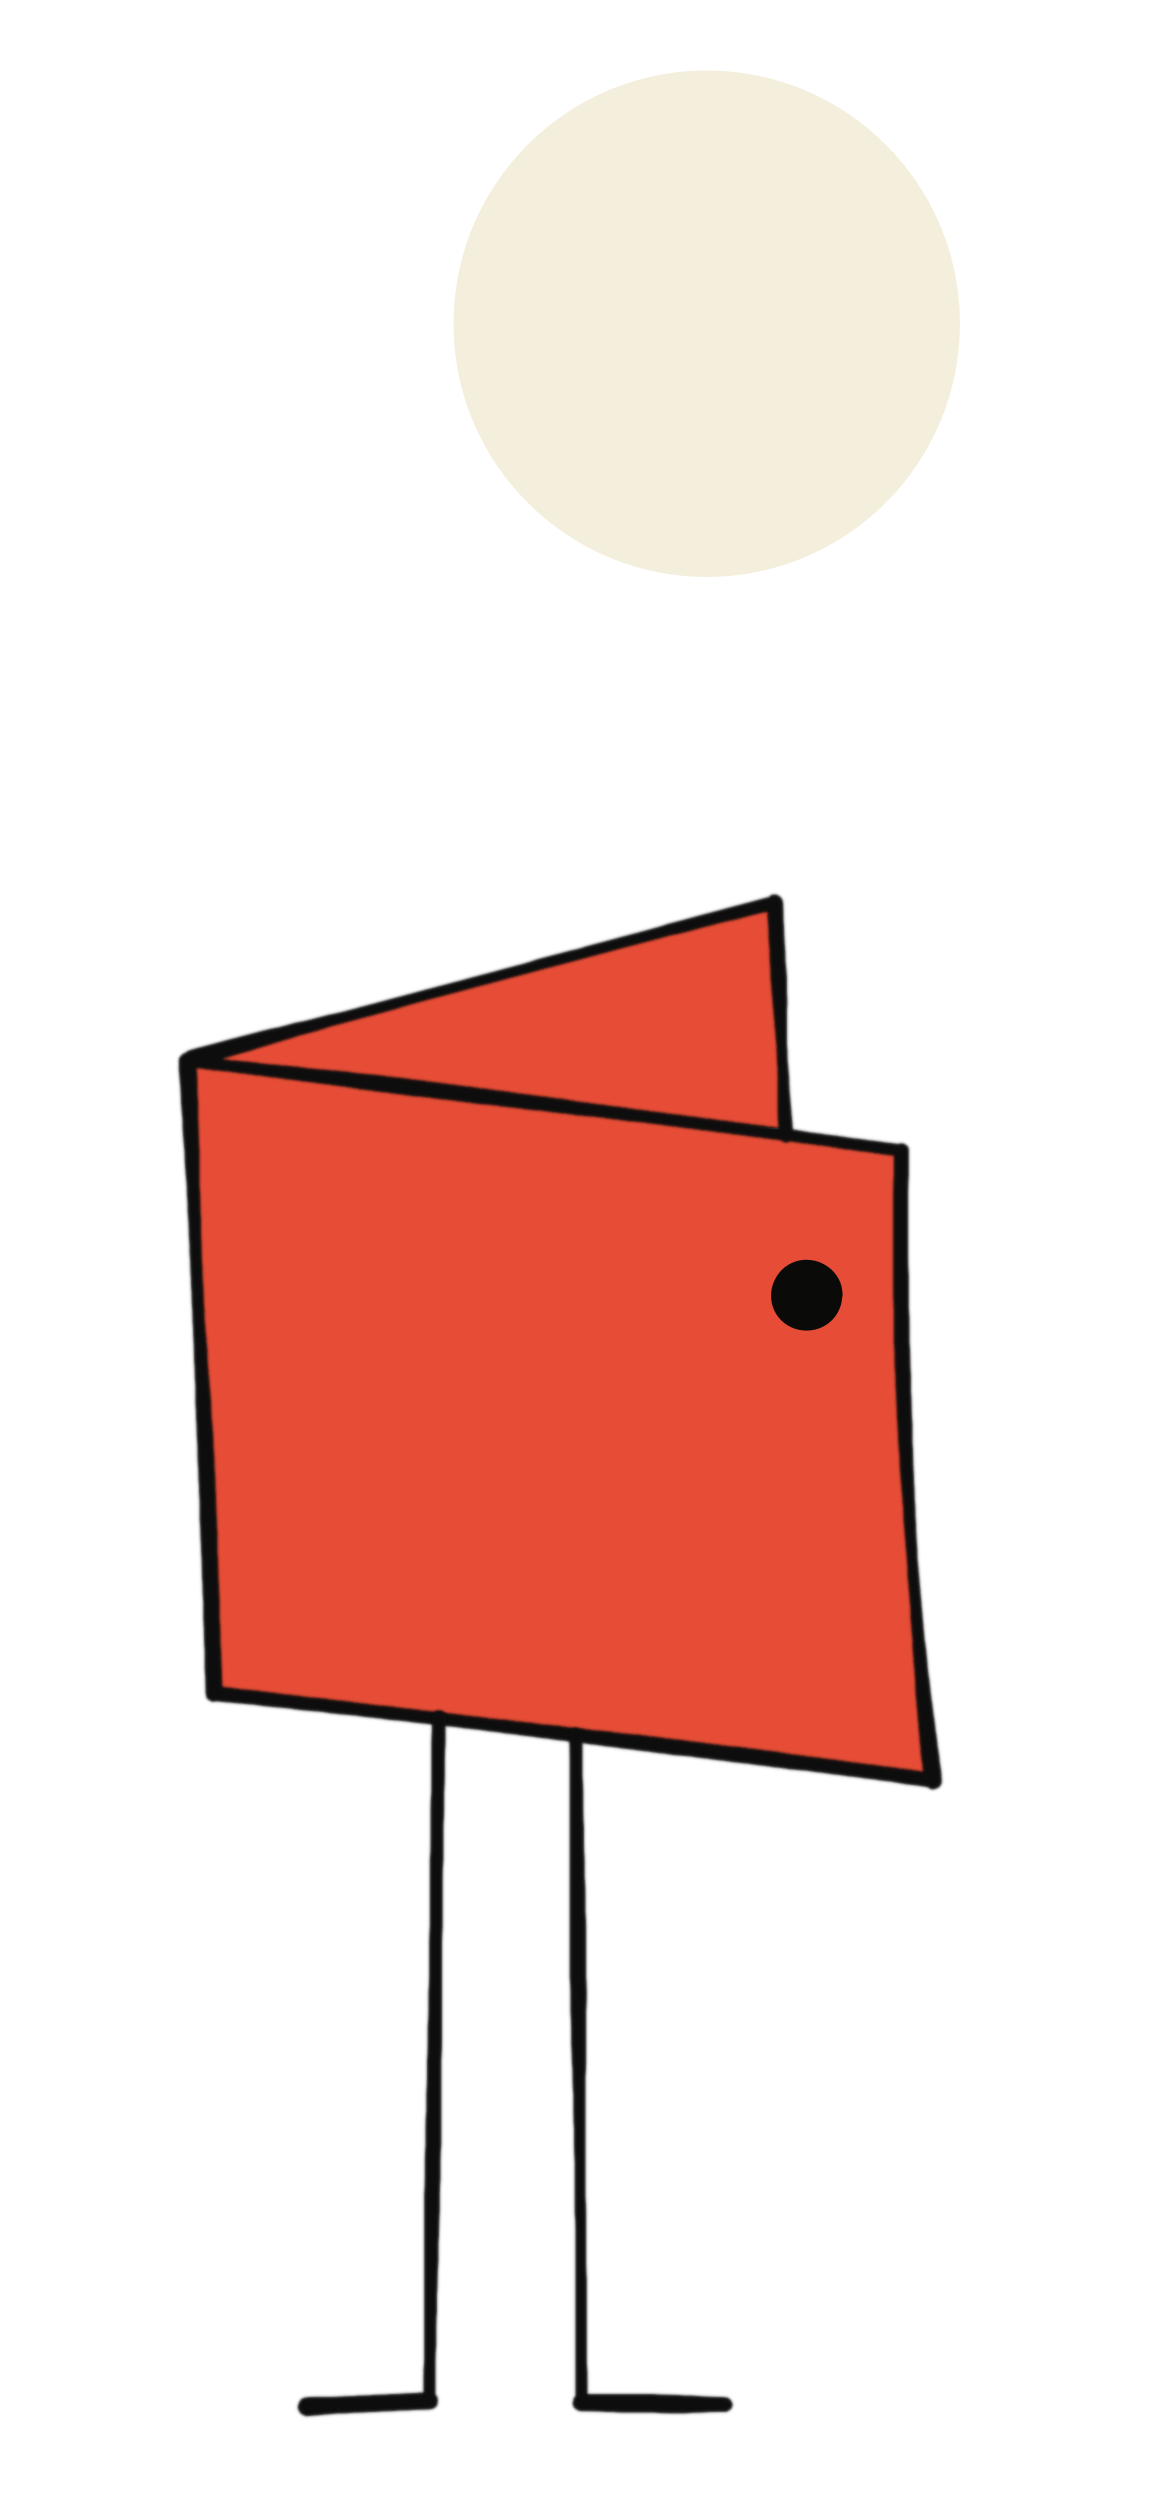
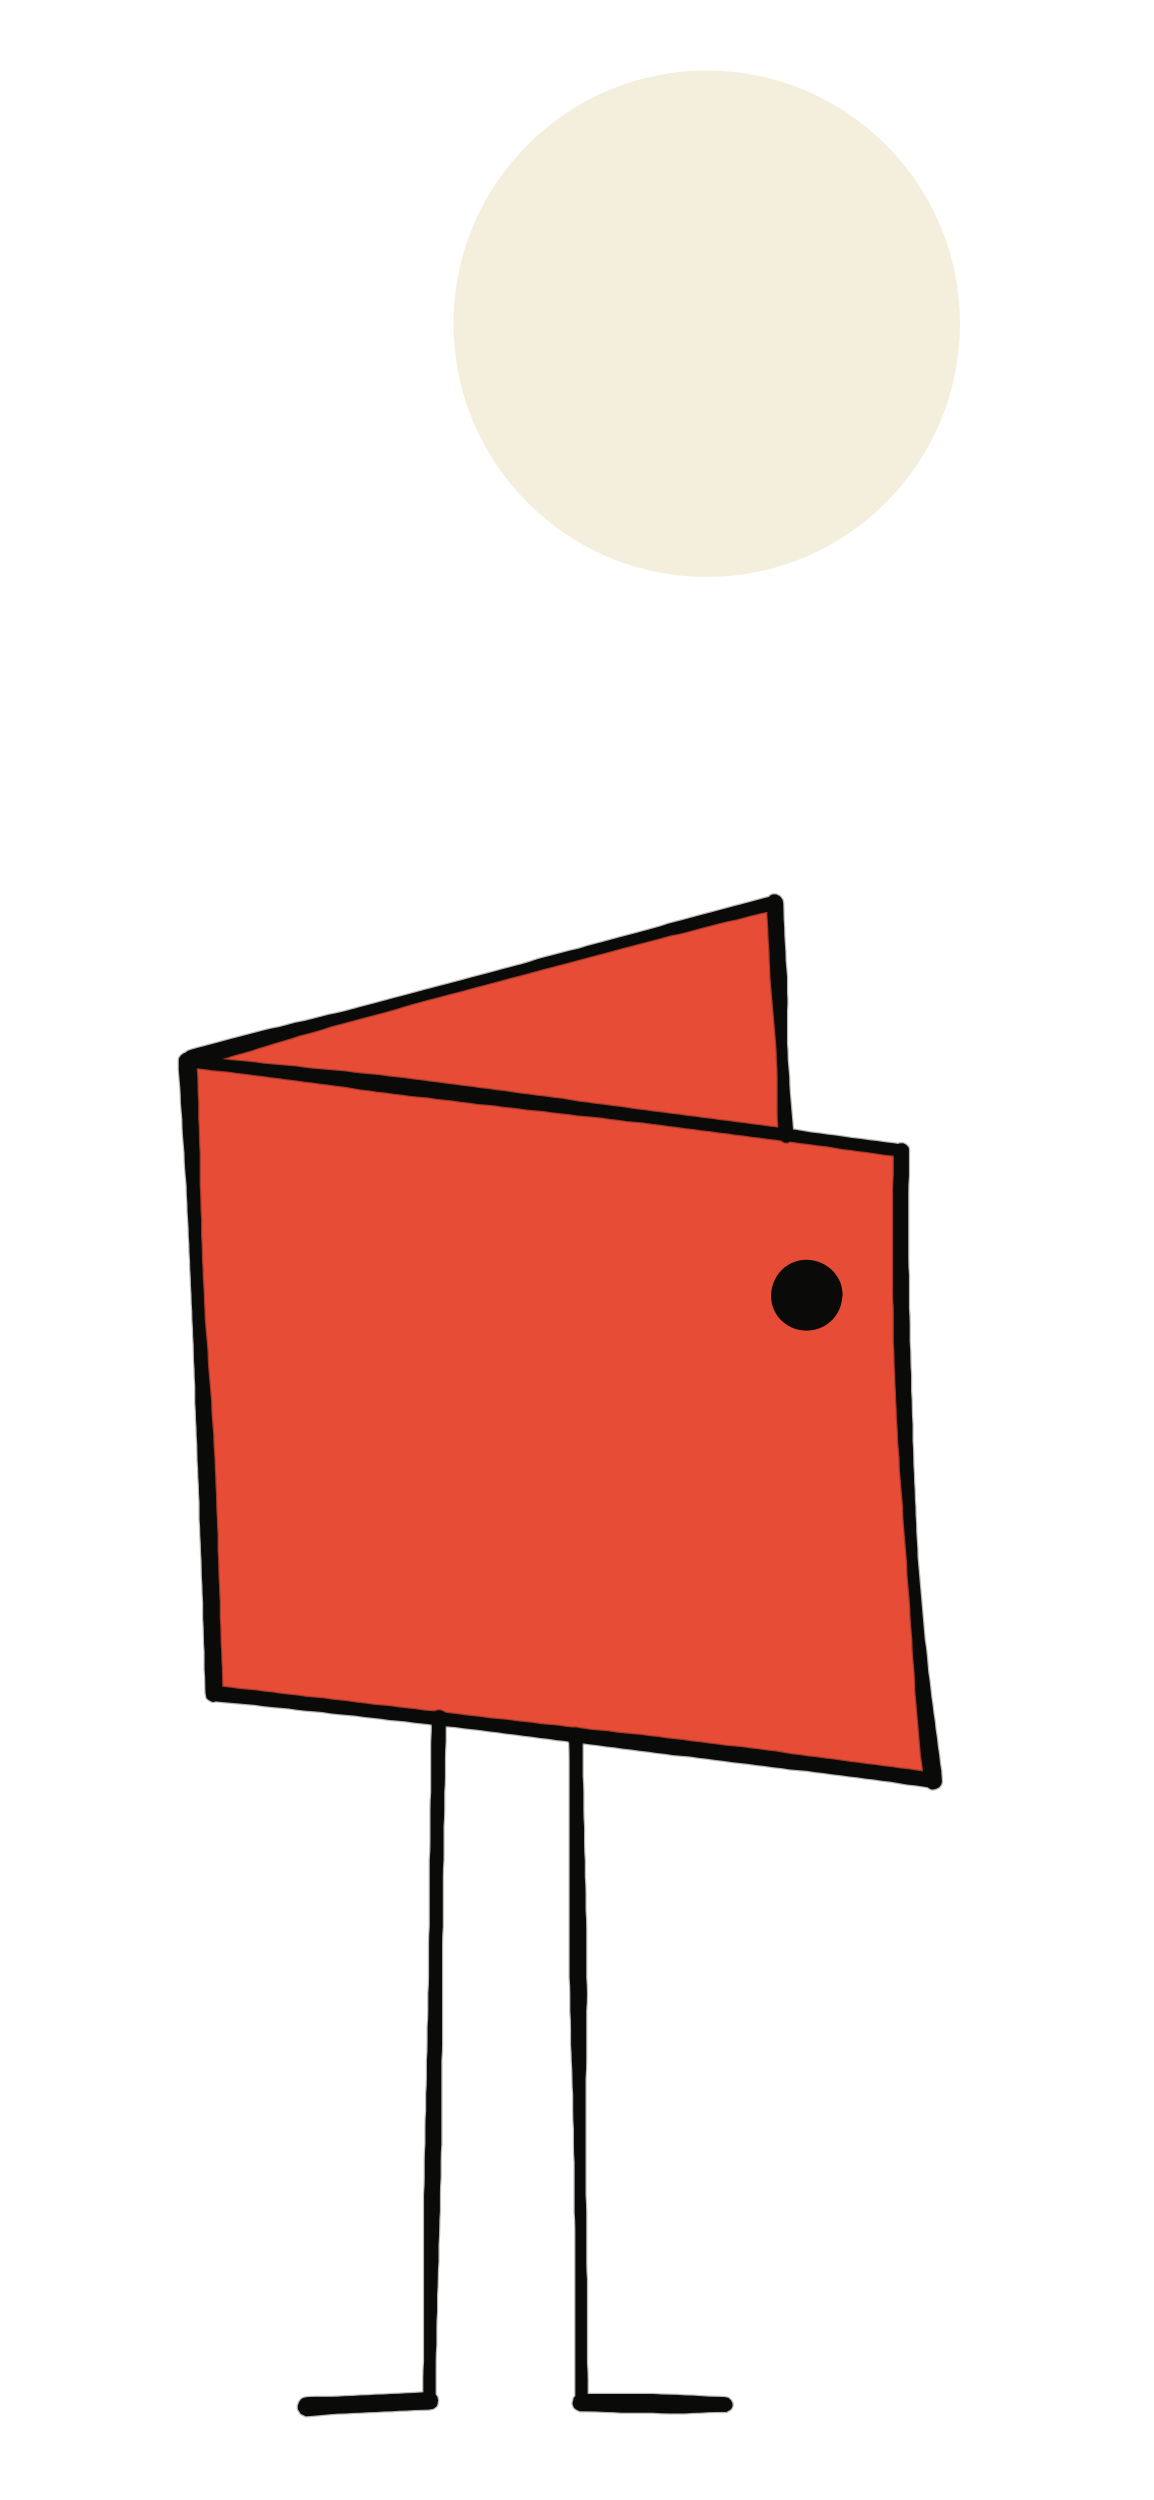
<svg xmlns="http://www.w3.org/2000/svg" viewBox="1130 80 360 780">
  <circle cx="1350.5" cy="181" r="79" fill="#f4eedc" />
  <g transform="translate(1189.374 411.8744) scale(0.2237513)">
-     <defs>
-       <filter id="ink-soft-7" x="-5%" y="-5%" width="110%" height="110%">
-         <feGaussianBlur stdDeviation="2.28" />
-       </filter>
-     </defs>
    <path d="M2.3 -7.3Q24.8 -13.5 36.1 -16.6Q47.4 -19.7 58.6 -22.8Q69.9 -25.9 81.2 -29Q92.5 -32 103.7 -35.1Q115 -38.2 126.3 -41.2Q137.6 -44.2 148.9 -47.3Q160.2 -50.3 171.5 -53.3Q182.7 -56.3 194 -59.3Q205.3 -62.3 216.6 -65.2Q227.9 -68.2 239.3 -71.2Q250.6 -74.1 261.9 -77.1Q273.2 -80 284.5 -83Q295.8 -86 307.1 -88.9Q318.4 -91.9 329.7 -94.9Q341 -97.8 352.3 -100.8Q363.6 -103.8 374.9 -106.8Q386.2 -109.8 397.5 -112.8Q408.8 -115.8 420.1 -118.8Q431.3 -121.8 442.6 -124.9Q453.9 -127.9 465.2 -130.9Q476.5 -134 487.8 -137Q499.1 -140.1 510.3 -143.1Q521.6 -146.2 532.9 -149.2Q544.2 -152.3 555.5 -155.4Q566.7 -158.4 578 -161.5Q589.3 -164.5 600.6 -167.6Q611.9 -170.6 623.1 -173.6Q634.4 -176.7 645.7 -179.7Q657 -182.7 668.3 -185.8Q679.6 -188.8 690.9 -191.8Q702.2 -194.8 713.5 -197.8Q724.8 -200.8 736.1 -203.8Q747.3 -206.8 758.6 -209.8Q769.9 -212.7 781.3 -215.7Q792.6 -218.7 803.9 -221.6Q815.2 -224.6 815.7 -213Q816.2 -201.5 816.8 -189.9Q817.3 -178.3 817.8 -166.8Q818.4 -155.2 818.9 -143.6Q819.4 -132.1 820 -120.5Q820.5 -108.9 821.1 -97.4Q821.7 -85.8 822.3 -74.2Q822.9 -62.7 823.5 -51.1Q824.1 -39.5 824.7 -28Q825.2 -16.4 825.8 -4.8Q826.3 6.7 826.8 18.3Q827.3 29.9 827.8 41.4Q828.4 53 828.9 64.6Q829.4 76.2 829.9 87.7Q830.4 99.3 416.3 46L2.3 -7.3Z" fill="#e74d36" />
    <path d="M-3.7 -3.3Q19.5 -0.8 31.1 0.5Q42.7 1.8 54.3 3.1Q65.8 4.4 77.4 5.8Q89 7.1 100.6 8.4Q112.2 9.7 123.8 11.1Q135.4 12.4 147 13.7Q158.6 15.1 170.1 16.4Q181.7 17.8 193.3 19.2Q204.9 20.5 216.5 21.9Q228.1 23.3 239.6 24.7Q251.2 26.1 262.8 27.5Q274.4 28.9 286 30.3Q297.5 31.7 309.1 33.2Q320.7 34.6 332.3 36Q343.8 37.4 355.4 38.9Q367 40.3 378.6 41.7Q390.2 43.2 401.7 44.6Q413.3 46.1 424.9 47.5Q436.4 49 448 50.4Q459.6 51.9 471.2 53.3Q482.7 54.8 494.3 56.2Q505.9 57.7 517.5 59.1Q529 60.6 540.6 62Q552.2 63.5 563.8 64.9Q575.3 66.4 586.9 67.8Q598.5 69.3 610 70.8Q621.6 72.2 633.2 73.7Q644.8 75.2 656.3 76.7Q667.9 78.1 679.5 79.6Q691 81.1 702.6 82.6Q714.2 84.1 725.8 85.6Q737.3 87.1 748.9 88.6Q760.5 90.1 772 91.6Q783.6 93.1 795.1 94.7Q806.7 96.2 818.3 97.7Q829.8 99.3 841.4 100.8Q853 102.4 864.5 104Q876.1 105.5 887.6 107.1Q899.2 108.7 910.7 110.3Q922.3 111.9 933.9 113.5Q945.4 115.1 957 116.7Q968.5 118.3 980.1 119.9Q991.6 121.5 991.4 133.1Q991.2 144.7 991.1 156.3Q991 167.9 990.9 179.4Q990.8 191 990.7 202.6Q990.6 214.2 990.6 225.8Q990.6 237.4 990.6 248.9Q990.7 260.5 990.7 272.1Q990.8 283.7 990.9 295.2Q991.1 306.8 991.2 318.4Q991.4 329.9 991.6 341.5Q991.8 353.1 992 364.6Q992.3 376.2 992.5 387.8Q992.8 399.3 993.1 410.9Q993.5 422.5 993.8 434Q994.2 445.6 994.6 457.1Q995 468.7 995.4 480.3Q995.8 491.8 996.3 503.4Q996.8 514.9 997.3 526.5Q997.8 538 998.4 549.6Q999 561.1 999.5 572.7Q1000.1 584.2 1000.8 595.8Q1001.4 607.3 1002.1 618.9Q1002.8 630.4 1003.5 642Q1004.2 653.5 1005 665Q1005.7 676.6 1006.5 688.1Q1007.3 699.7 1008.2 711.2Q1009 722.7 1009.9 734.3Q1010.8 745.8 1011.7 757.3Q1012.6 768.9 1013.5 780.4Q1014.5 791.9 1015.5 803.5Q1016.5 815 1017.5 826.5Q1018.6 838 1019.6 849.6Q1020.7 861.1 1021.8 872.6Q1023 884.1 1024.1 895.7Q1025.3 907.2 1026.5 918.7Q1027.8 930.2 1029 941.7Q1030.3 953.2 1031.6 964.7Q1032.9 976.3 1034.3 987.8Q1035.7 999.3 1024 997.7Q1012.4 996.1 1000.7 994.5Q989.1 993 977.5 991.4Q965.8 989.8 954.2 988.3Q942.5 986.7 930.9 985.2Q919.3 983.6 907.6 982.1Q896 980.6 884.3 979.1Q872.7 977.5 861 976Q849.4 974.5 837.7 973Q826.1 971.5 814.4 970.1Q802.8 968.6 791.1 967.1Q779.5 965.7 767.8 964.2Q756.2 962.8 744.5 961.3Q732.9 959.9 721.2 958.5Q709.5 957 697.9 955.6Q686.2 954.2 674.6 952.8Q662.9 951.3 651.3 949.9Q639.6 948.5 627.9 947.1Q616.3 945.7 604.6 944.3Q593 942.9 581.3 941.5Q569.6 940.1 558 938.7Q546.3 937.2 534.7 935.8Q523 934.4 511.4 933Q499.7 931.6 488 930.2Q476.4 928.8 464.7 927.4Q453 926 441.4 924.6Q429.7 923.2 418.1 921.9Q406.4 920.5 394.7 919.1Q383.1 917.7 371.4 916.3Q359.7 915 348.1 913.6Q336.4 912.2 324.8 910.9Q313.1 909.5 301.4 908.2Q289.8 906.8 278.1 905.5Q266.4 904.1 254.8 902.8Q243.1 901.5 231.4 900.1Q219.8 898.8 208.1 897.5Q196.4 896.1 184.7 894.8Q173.1 893.5 161.4 892.2Q149.7 890.9 138.1 889.6Q126.4 888.3 114.7 887Q103 885.7 91.4 884.4Q79.7 883.1 68 881.9Q56.3 880.6 44.7 879.3Q33 878 32.7 866.4Q32.3 854.8 32 843.2Q31.6 831.6 31.3 820Q30.9 808.4 30.6 796.8Q30.2 785.2 29.8 773.6Q29.5 762 29.1 750.4Q28.7 738.8 28.3 727.2Q27.9 715.6 27.5 704Q27.1 692.4 26.7 680.8Q26.3 669.2 25.9 657.6Q25.5 646 25.1 634.4Q24.6 622.8 24.2 611.2Q23.8 599.6 23.4 588Q22.9 576.4 22.5 564.8Q22 553.2 21.5 541.6Q21 530 20.4 518.4Q19.9 506.8 19.3 495.2Q18.7 483.6 18.1 472.1Q17.5 460.5 16.8 448.9Q16.2 437.3 15.6 425.7Q14.9 414.1 14.3 402.5Q13.7 390.9 13 379.3Q12.4 367.7 11.9 356.1Q11.3 344.6 10.7 333Q10.2 321.4 9.7 309.8Q9.2 298.2 8.7 286.6Q8.2 275 7.7 263.4Q7.2 251.8 6.8 240.2Q6.3 228.6 5.8 217Q5.3 205.4 4.8 193.8Q4.4 182.2 3.9 170.6Q3.4 159 2.9 147.4Q2.4 135.8 1.9 124.2Q1.5 112.6 1 101Q0.5 89.4 -0.1 77.8Q-0.6 66.2 -1.1 54.6Q-1.6 43.1 -2.1 31.5Q-2.7 19.9 -3.2 8.3Q-3.7 -3.3 -3.7 -3.3L-3.7 -3.3Z" fill="#e74d36" />
-     <path d="M-5 5Q19 7 30 9Q42 10 53 11Q65 13 76 14Q88 16 100 17Q111 19 123 20Q134 22 146 23Q157 25 169 26Q181 28 192 29Q204 31 215 32Q227 34 238 36Q250 37 261 39Q273 40 285 42Q296 43 308 45Q319 46 331 47Q342 49 354 50Q366 51 377 53Q389 54 400 56Q412 57 424 58Q435 60 447 61Q458 62 470 64Q481 65 493 66Q505 68 516 69Q528 70 539 72Q551 73 563 74Q574 75 586 77Q597 78 609 80Q621 81 632 82Q644 84 655 85Q667 87 678 88Q690 90 701 91Q713 93 725 94Q736 96 748 97Q759 99 771 100Q782 102 794 103Q806 105 817 106Q829 108 840 109Q852 111 863 112Q875 114 887 115Q898 117 910 119Q921 120 933 122Q944 123 956 125Q967 127 979 128Q990 130 992 130Q994 130 995 129Q997 128 998 127Q999 126 1000 124Q1000 123 1000 121Q1000 119 999 118Q999 116 997 115Q996 114 994 113Q993 113 981 111Q970 110 958 108Q947 107 935 105Q923 104 912 102Q900 100 889 99Q877 97 866 96Q854 94 843 92Q831 91 819 89Q808 88 796 86Q785 85 773 83Q762 82 750 80Q738 79 727 77Q715 76 704 74Q692 73 681 71Q669 70 657 68Q646 67 634 65Q623 64 611 62Q600 60 588 59Q576 57 565 56Q553 54 542 53Q530 51 519 49Q507 48 496 46Q484 45 472 43Q461 42 449 40Q438 38 426 37Q415 35 403 34Q392 32 380 31Q368 29 357 28Q345 26 334 25Q322 23 311 22Q299 20 287 19Q276 18 264 16Q253 15 241 14Q229 13 218 11Q206 10 195 9Q183 8 171 7Q160 6 148 4Q136 3 125 2Q113 1 102 0Q90 -2 78 -3Q67 -4 55 -5Q44 -7 32 -8Q20 -9 9 -10Q-3 -12 -4 -12Q-6 -11 -8 -11Q-9 -10 -10 -9Q-11 -7 -12 -6Q-12 -4 -12 -3Q-12 -1 -11 0Q-10 2 -9 3Q-8 4 -6 5L-5 5ZM981 121Q981 145 981 156Q980 168 980 179Q980 191 980 203Q980 214 980 226Q980 237 980 249Q980 261 980 272Q980 284 980 295Q980 307 980 319Q980 330 981 342Q981 353 981 365Q981 376 981 388Q982 400 982 411Q982 423 983 434Q983 446 984 458Q984 469 985 481Q985 492 986 504Q987 515 987 527Q988 538 989 550Q989 562 990 573Q991 585 992 596Q993 608 994 619Q994 631 995 642Q996 654 997 666Q998 677 999 689Q1000 700 1000 712Q1001 723 1002 735Q1003 746 1004 758Q1004 770 1005 781Q1006 793 1007 804Q1007 816 1008 827Q1009 839 1010 850Q1011 862 1011 874Q1012 885 1013 897Q1014 908 1015 920Q1016 931 1017 943Q1018 955 1019 966Q1021 978 1022 989Q1023 1001 1024 1003Q1025 1006 1026 1007Q1028 1009 1030 1010Q1032 1012 1035 1012Q1037 1012 1040 1011Q1042 1010 1044 1009Q1046 1007 1047 1005Q1048 1003 1048 1000Q1048 998 1047 986Q1045 975 1044 963Q1042 952 1041 940Q1039 929 1038 917Q1036 906 1035 895Q1033 883 1032 872Q1031 860 1029 849Q1028 837 1027 826Q1026 814 1024 803Q1023 791 1022 780Q1021 768 1020 757Q1019 745 1018 734Q1017 722 1016 711Q1015 699 1014 688Q1014 676 1013 665Q1012 653 1012 641Q1011 630 1011 618Q1010 607 1010 595Q1009 584 1009 572Q1008 561 1008 549Q1008 538 1007 526Q1007 514 1007 503Q1006 491 1006 480Q1006 468 1005 457Q1005 445 1005 434Q1004 422 1004 411Q1004 399 1003 388Q1003 376 1003 364Q1003 353 1002 341Q1002 330 1002 318Q1002 307 1002 295Q1001 284 1001 272Q1001 260 1001 249Q1001 237 1001 226Q1001 214 1001 203Q1001 191 1001 180Q1001 168 1002 156Q1002 145 1002 133Q1002 122 1002 120Q1002 118 1001 116Q999 114 998 113Q996 112 994 111Q992 111 990 111Q988 111 986 113Q984 114 983 115Q982 117 981 119L981 121ZM1037 989Q1014 986 1002 984Q990 983 979 981Q967 980 956 978Q944 977 932 975Q921 974 909 972Q897 970 886 969Q874 967 862 966Q851 964 839 963Q827 961 816 959Q804 958 792 956Q781 955 769 953Q758 952 746 951Q734 949 723 948Q711 946 699 945Q688 943 676 942Q664 941 653 939Q641 938 629 936Q618 935 606 934Q594 933 583 931Q571 930 559 929Q548 927 536 926Q524 925 513 923Q501 922 489 921Q478 919 466 918Q454 917 442 915Q431 914 419 913Q407 911 396 910Q384 909 372 907Q361 906 349 904Q337 903 326 902Q314 900 302 899Q291 898 279 896Q267 895 256 894Q244 892 232 891Q221 889 209 888Q197 887 186 885Q174 884 162 883Q151 881 139 880Q127 879 116 877Q104 876 92 874Q81 873 69 872Q57 870 46 869Q34 867 32 868Q30 868 28 869Q26 870 25 871Q24 873 23 875Q22 877 23 879Q23 881 24 883Q25 885 26 886Q28 887 30 888Q32 889 44 890Q55 891 67 892Q79 893 90 894Q102 896 114 897Q125 898 137 899Q149 901 160 902Q172 903 184 904Q195 906 207 907Q219 908 230 909Q242 911 254 912Q265 913 277 915Q289 916 300 917Q312 919 324 920Q335 921 347 923Q359 924 370 925Q382 927 394 928Q405 929 417 931Q429 932 440 934Q452 935 464 937Q475 938 487 940Q499 941 510 943Q522 944 533 946Q545 947 557 949Q568 950 580 952Q592 953 603 955Q615 956 627 958Q638 959 650 961Q662 962 673 964Q685 965 697 966Q708 968 720 969Q732 971 743 972Q755 974 766 975Q778 976 790 978Q801 979 813 981Q825 982 836 984Q848 985 860 986Q871 988 883 989Q895 991 906 992Q918 994 930 995Q941 997 953 998Q964 1000 976 1001Q988 1003 999 1005Q1011 1006 1023 1008Q1034 1010 1036 1010Q1038 1009 1040 1009Q1042 1008 1043 1006Q1045 1005 1045 1003Q1046 1001 1046 999Q1046 997 1045 995Q1044 993 1042 992Q1041 990 1039 990L1037 989ZM45 878Q44 854 44 843Q43 831 43 820Q42 808 42 796Q42 785 41 773Q41 762 41 750Q40 738 40 727Q39 715 39 704Q39 692 38 680Q38 669 38 657Q37 646 37 634Q36 622 36 611Q36 599 35 588Q35 576 34 564Q34 553 33 541Q32 529 32 518Q31 506 30 495Q29 483 29 471Q28 460 27 448Q26 437 25 425Q24 414 24 402Q23 390 22 379Q21 367 20 356Q20 344 19 333Q19 321 18 309Q17 298 17 286Q16 275 16 263Q16 251 15 240Q15 228 15 217Q14 205 14 193Q14 182 13 170Q13 159 13 147Q13 135 13 124Q12 112 12 101Q12 89 11 77Q11 66 11 54Q10 43 10 31Q10 19 9 8Q9 -4 8 -6Q8 -9 6 -11Q5 -13 3 -14Q1 -15 -2 -16Q-4 -16 -7 -15Q-9 -15 -11 -13Q-13 -12 -14 -10Q-16 -8 -16 -5Q-16 -3 -16 9Q-15 20 -14 32Q-13 44 -13 55Q-12 67 -11 78Q-11 90 -10 102Q-9 113 -8 125Q-8 136 -7 148Q-6 159 -5 171Q-5 183 -4 194Q-4 206 -3 217Q-2 229 -2 241Q-1 252 -1 264Q0 275 0 287Q1 299 1 310Q2 322 2 333Q3 345 3 357Q4 368 4 380Q5 391 5 403Q5 415 6 426Q6 438 7 449Q7 461 7 473Q8 484 8 496Q9 507 9 519Q10 531 10 542Q10 554 11 565Q11 577 12 588Q12 600 13 612Q13 623 13 635Q14 646 14 658Q15 670 15 681Q16 693 16 704Q16 716 17 728Q17 739 18 751Q18 762 18 774Q19 786 19 797Q19 809 20 820Q20 832 20 844Q21 855 21 867Q21 878 22 881Q22 883 23 885Q25 887 27 888Q29 889 31 890Q33 890 36 889Q38 889 40 888Q42 886 43 884Q44 882 45 880L45 878ZM6 5Q28 -2 39 -5Q50 -8 62 -12Q73 -15 84 -18Q95 -22 106 -25Q118 -29 129 -32Q140 -35 151 -39Q162 -42 174 -45Q185 -48 196 -52Q207 -55 219 -58Q230 -61 241 -64Q252 -67 264 -70Q275 -73 286 -76Q298 -80 309 -83Q320 -86 331 -89Q343 -92 354 -95Q365 -98 377 -101Q388 -104 399 -107Q410 -110 422 -113Q433 -116 444 -119Q456 -122 467 -125Q478 -128 489 -131Q501 -134 512 -137Q523 -140 535 -143Q546 -146 557 -149Q568 -152 580 -155Q591 -158 602 -161Q614 -164 625 -167Q636 -170 648 -173Q659 -176 670 -179Q682 -181 693 -184Q704 -187 715 -190Q727 -193 738 -196Q749 -199 761 -201Q772 -204 783 -207Q795 -210 806 -212Q818 -215 819 -216Q821 -217 822 -218Q823 -220 824 -221Q825 -223 825 -225Q825 -227 824 -229Q823 -230 822 -232Q820 -233 818 -234Q817 -234 815 -234Q813 -234 801 -231Q790 -228 779 -225Q768 -222 756 -219Q745 -216 734 -213Q722 -210 711 -207Q700 -204 689 -201Q677 -198 666 -195Q655 -191 643 -188Q632 -185 621 -182Q610 -179 598 -176Q587 -173 576 -170Q565 -167 553 -164Q542 -160 531 -158Q519 -155 508 -152Q497 -149 485 -146Q474 -142 463 -139Q452 -136 440 -133Q429 -130 418 -127Q406 -124 395 -121Q384 -118 373 -115Q361 -112 350 -109Q339 -106 327 -103Q316 -100 305 -97Q294 -94 282 -91Q271 -88 260 -85Q248 -82 237 -79Q226 -76 215 -73Q203 -70 192 -68Q180 -65 169 -62Q158 -59 146 -57Q135 -54 124 -51Q112 -49 101 -46Q89 -43 78 -40Q67 -37 55 -34Q44 -31 33 -28Q22 -25 10 -22Q-1 -19 -3 -18Q-5 -17 -7 -15Q-9 -13 -9 -11Q-10 -9 -10 -6Q-10 -4 -9 -2Q-8 0 -6 2Q-4 4 -2 4Q1 5 3 5L6 5ZM804 -224Q805 -201 806 -189Q806 -178 807 -166Q808 -155 808 -143Q809 -132 809 -120Q810 -108 811 -97Q812 -85 813 -74Q814 -62 815 -51Q816 -39 817 -28Q818 -16 818 -4Q819 7 819 19Q819 30 819 42Q819 53 819 65Q819 77 820 88Q820 100 820 102Q821 104 822 105Q823 107 825 108Q827 109 829 110Q831 110 833 110Q835 109 837 108Q838 107 839 105Q840 103 841 101Q841 99 840 87Q839 76 838 64Q837 53 836 41Q835 29 835 18Q834 6 833 -5Q833 -17 832 -28Q832 -40 832 -51Q832 -63 832 -75Q833 -86 832 -98Q832 -109 832 -121Q831 -133 830 -144Q830 -156 829 -167Q828 -179 828 -190Q827 -202 827 -214Q827 -225 826 -227Q826 -229 824 -231Q823 -233 821 -234Q819 -235 817 -236Q815 -236 812 -236Q810 -235 808 -234Q807 -232 806 -230Q804 -229 804 -226L804 -224Z" fill="#0a0a09" filter="url(#ink-soft-7)" />
-     <path d="M337 911Q337 934 336 946Q336 958 336 969Q336 981 336 993Q336 1005 336 1016Q335 1028 335 1040Q335 1051 335 1063Q335 1075 335 1086Q335 1098 334 1110Q334 1121 334 1133Q334 1145 334 1156Q334 1168 334 1180Q334 1191 334 1203Q333 1215 333 1226Q333 1238 333 1250Q333 1261 333 1273Q333 1285 332 1296Q332 1308 332 1320Q332 1331 331 1343Q331 1355 331 1366Q331 1378 330 1390Q330 1401 330 1413Q330 1425 329 1436Q329 1448 329 1460Q328 1471 328 1483Q328 1495 328 1506Q327 1518 327 1530Q327 1541 327 1553Q327 1565 326 1576Q326 1588 326 1600Q326 1611 326 1623Q326 1635 326 1646Q326 1658 326 1670Q326 1682 326 1693Q326 1705 326 1717Q326 1728 326 1740Q326 1752 326 1763Q326 1775 326 1787Q326 1798 326 1810Q325 1822 325 1833Q325 1845 325 1857Q325 1868 325 1870Q326 1872 327 1873Q327 1874 329 1875Q330 1876 332 1876Q333 1877 335 1876Q336 1876 338 1875Q339 1874 340 1873Q341 1872 341 1870Q342 1869 342 1857Q342 1845 342 1834Q342 1822 342 1810Q342 1798 343 1787Q343 1775 343 1763Q343 1752 344 1740Q344 1728 344 1717Q345 1705 345 1693Q345 1682 346 1670Q346 1659 346 1647Q347 1635 347 1624Q347 1612 348 1600Q348 1588 348 1577Q348 1565 349 1553Q349 1542 349 1530Q349 1518 350 1507Q350 1495 350 1483Q350 1472 350 1460Q350 1448 350 1437Q350 1425 350 1413Q350 1402 350 1390Q351 1378 351 1367Q351 1355 351 1343Q351 1332 351 1320Q351 1308 351 1297Q351 1285 351 1273Q351 1262 351 1250Q351 1238 351 1227Q351 1215 352 1203Q352 1192 352 1180Q352 1168 352 1157Q352 1145 352 1133Q352 1122 353 1110Q353 1098 353 1087Q353 1075 353 1063Q354 1052 354 1040Q354 1028 354 1016Q355 1005 355 993Q355 981 355 970Q355 958 356 946Q356 935 356 923Q357 911 356 910Q356 908 355 906Q354 904 352 903Q351 902 349 902Q347 901 345 902Q343 902 342 903Q340 904 339 906Q338 907 337 909L337 911ZM333 1852Q312 1854 301 1854Q290 1855 280 1855Q269 1856 258 1856Q248 1857 237 1857Q227 1858 216 1858Q205 1859 195 1859Q184 1859 173 1859Q163 1859 160 1860Q158 1860 155 1862Q153 1864 152 1866Q151 1868 150 1871Q150 1873 150 1876Q151 1878 153 1881Q154 1883 157 1884Q159 1885 161 1886Q164 1886 175 1885Q185 1884 196 1883Q206 1882 217 1882Q228 1881 238 1881Q249 1880 260 1880Q270 1879 281 1879Q291 1878 302 1878Q313 1877 323 1877Q334 1877 336 1876Q339 1876 341 1874Q343 1873 344 1871Q345 1869 345 1866Q346 1864 345 1862Q345 1859 343 1857Q342 1855 340 1854Q338 1853 335 1853L333 1852ZM528 935Q529 959 529 970Q529 982 529 994Q529 1006 529 1017Q529 1029 529 1041Q529 1052 529 1064Q529 1076 529 1087Q529 1099 529 1111Q529 1122 529 1134Q529 1146 529 1158Q529 1169 529 1181Q529 1193 529 1204Q529 1216 529 1228Q529 1239 529 1251Q529 1263 529 1274Q530 1286 530 1298Q530 1310 530 1321Q531 1333 531 1345Q531 1356 531 1368Q532 1380 532 1391Q533 1403 533 1415Q533 1426 534 1438Q534 1450 534 1461Q534 1473 535 1485Q535 1497 535 1508Q535 1520 536 1532Q536 1543 536 1555Q536 1567 536 1578Q536 1590 536 1602Q537 1613 537 1625Q537 1637 537 1649Q537 1660 537 1672Q537 1684 537 1695Q537 1707 537 1719Q537 1730 537 1742Q537 1754 537 1765Q537 1777 537 1789Q537 1800 537 1812Q537 1824 537 1836Q537 1847 537 1859Q537 1871 538 1872Q538 1874 539 1875Q540 1877 541 1877Q542 1878 544 1879Q546 1879 547 1879Q549 1878 550 1877Q552 1877 553 1875Q553 1874 554 1872Q554 1871 554 1859Q554 1847 554 1835Q554 1824 553 1812Q553 1800 553 1789Q553 1777 553 1765Q553 1754 553 1742Q553 1730 553 1719Q553 1707 553 1695Q552 1683 552 1672Q552 1660 552 1648Q552 1637 552 1625Q552 1613 552 1602Q552 1590 551 1578Q551 1567 551 1555Q551 1543 551 1531Q551 1520 551 1508Q551 1496 551 1485Q551 1473 551 1461Q551 1450 551 1438Q551 1426 551 1415Q552 1403 552 1391Q552 1379 552 1368Q552 1356 552 1344Q552 1333 552 1321Q553 1309 553 1298Q553 1286 552 1274Q552 1263 552 1251Q552 1239 552 1227Q552 1216 552 1204Q552 1192 551 1181Q551 1169 551 1157Q551 1146 550 1134Q550 1122 550 1111Q549 1099 549 1087Q549 1075 549 1064Q548 1052 548 1040Q548 1029 548 1017Q548 1005 547 994Q547 982 547 970Q547 959 547 947Q547 935 547 933Q546 932 545 930Q544 929 543 928Q541 927 539 926Q538 926 536 926Q534 927 533 928Q531 929 530 930Q529 932 529 934L528 935ZM546 1879Q568 1879 579 1880Q590 1880 601 1881Q612 1881 623 1881Q634 1881 645 1881Q657 1882 668 1882Q679 1882 690 1882Q701 1881 712 1881Q723 1880 734 1880Q746 1880 748 1880Q749 1879 751 1878Q753 1877 754 1876Q755 1874 756 1872Q756 1870 756 1868Q755 1866 754 1864Q753 1863 751 1861Q750 1860 748 1860Q746 1859 735 1859Q724 1859 712 1858Q701 1857 690 1857Q679 1856 668 1856Q657 1856 646 1855Q635 1855 624 1855Q613 1855 601 1855Q590 1855 579 1855Q568 1855 557 1855Q546 1854 543 1855Q541 1855 539 1856Q537 1858 535 1860Q534 1862 534 1864Q533 1867 533 1869Q534 1871 535 1874Q537 1876 539 1877Q541 1878 543 1879L546 1879Z" fill="#0a0a09" filter="url(#ink-soft-7)" />
+     <path d="M-5 5Q19 7 30 9Q42 10 53 11Q65 13 76 14Q88 16 100 17Q111 19 123 20Q134 22 146 23Q157 25 169 26Q181 28 192 29Q204 31 215 32Q227 34 238 36Q250 37 261 39Q273 40 285 42Q296 43 308 45Q319 46 331 47Q342 49 354 50Q366 51 377 53Q389 54 400 56Q412 57 424 58Q435 60 447 61Q458 62 470 64Q481 65 493 66Q505 68 516 69Q528 70 539 72Q551 73 563 74Q574 75 586 77Q597 78 609 80Q621 81 632 82Q644 84 655 85Q667 87 678 88Q690 90 701 91Q713 93 725 94Q736 96 748 97Q759 99 771 100Q782 102 794 103Q806 105 817 106Q829 108 840 109Q852 111 863 112Q875 114 887 115Q898 117 910 119Q921 120 933 122Q944 123 956 125Q967 127 979 128Q990 130 992 130Q994 130 995 129Q997 128 998 127Q999 126 1000 124Q1000 123 1000 121Q1000 119 999 118Q999 116 997 115Q996 114 994 113Q993 113 981 111Q970 110 958 108Q947 107 935 105Q923 104 912 102Q900 100 889 99Q877 97 866 96Q854 94 843 92Q831 91 819 89Q808 88 796 86Q785 85 773 83Q762 82 750 80Q738 79 727 77Q715 76 704 74Q692 73 681 71Q669 70 657 68Q646 67 634 65Q623 64 611 62Q600 60 588 59Q576 57 565 56Q553 54 542 53Q530 51 519 49Q507 48 496 46Q484 45 472 43Q461 42 449 40Q438 38 426 37Q415 35 403 34Q392 32 380 31Q368 29 357 28Q345 26 334 25Q322 23 311 22Q299 20 287 19Q276 18 264 16Q253 15 241 14Q229 13 218 11Q206 10 195 9Q183 8 171 7Q160 6 148 4Q136 3 125 2Q113 1 102 0Q90 -2 78 -3Q67 -4 55 -5Q44 -7 32 -8Q20 -9 9 -10Q-3 -12 -4 -12Q-6 -11 -8 -11Q-9 -10 -10 -9Q-11 -7 -12 -6Q-12 -4 -12 -3Q-12 -1 -11 0Q-10 2 -9 3Q-8 4 -6 5L-5 5ZM981 121Q981 145 981 156Q980 168 980 179Q980 191 980 203Q980 214 980 226Q980 237 980 249Q980 261 980 272Q980 284 980 295Q980 307 980 319Q980 330 981 342Q981 353 981 365Q981 376 981 388Q982 400 982 411Q982 423 983 434Q983 446 984 458Q984 469 985 481Q985 492 986 504Q987 515 987 527Q988 538 989 550Q989 562 990 573Q991 585 992 596Q993 608 994 619Q994 631 995 642Q996 654 997 666Q998 677 999 689Q1000 700 1000 712Q1001 723 1002 735Q1003 746 1004 758Q1004 770 1005 781Q1006 793 1007 804Q1007 816 1008 827Q1009 839 1010 850Q1011 862 1011 874Q1012 885 1013 897Q1014 908 1015 920Q1016 931 1017 943Q1018 955 1019 966Q1021 978 1022 989Q1023 1001 1024 1003Q1025 1006 1026 1007Q1028 1009 1030 1010Q1032 1012 1035 1012Q1037 1012 1040 1011Q1042 1010 1044 1009Q1046 1007 1047 1005Q1048 1003 1048 1000Q1048 998 1047 986Q1045 975 1044 963Q1042 952 1041 940Q1039 929 1038 917Q1036 906 1035 895Q1033 883 1032 872Q1031 860 1029 849Q1028 837 1027 826Q1026 814 1024 803Q1023 791 1022 780Q1021 768 1020 757Q1019 745 1018 734Q1017 722 1016 711Q1015 699 1014 688Q1014 676 1013 665Q1012 653 1012 641Q1011 630 1011 618Q1010 607 1010 595Q1009 584 1009 572Q1008 561 1008 549Q1008 538 1007 526Q1007 514 1007 503Q1006 491 1006 480Q1006 468 1005 457Q1005 445 1005 434Q1004 422 1004 411Q1004 399 1003 388Q1003 376 1003 364Q1003 353 1002 341Q1002 330 1002 318Q1002 307 1002 295Q1001 284 1001 272Q1001 260 1001 249Q1001 237 1001 226Q1001 214 1001 203Q1001 191 1001 180Q1001 168 1002 156Q1002 145 1002 133Q1002 122 1002 120Q1002 118 1001 116Q999 114 998 113Q996 112 994 111Q992 111 990 111Q988 111 986 113Q984 114 983 115Q982 117 981 119L981 121ZM1037 989Q1014 986 1002 984Q990 983 979 981Q967 980 956 978Q944 977 932 975Q921 974 909 972Q897 970 886 969Q874 967 862 966Q851 964 839 963Q827 961 816 959Q804 958 792 956Q781 955 769 953Q758 952 746 951Q734 949 723 948Q711 946 699 945Q688 943 676 942Q664 941 653 939Q641 938 629 936Q618 935 606 934Q594 933 583 931Q571 930 559 929Q548 927 536 926Q524 925 513 923Q501 922 489 921Q478 919 466 918Q454 917 442 915Q431 914 419 913Q407 911 396 910Q384 909 372 907Q361 906 349 904Q337 903 326 902Q314 900 302 899Q291 898 279 896Q267 895 256 894Q244 892 232 891Q221 889 209 888Q197 887 186 885Q174 884 162 883Q151 881 139 880Q127 879 116 877Q104 876 92 874Q81 873 69 872Q57 870 46 869Q34 867 32 868Q30 868 28 869Q26 870 25 871Q24 873 23 875Q22 877 23 879Q23 881 24 883Q25 885 26 886Q28 887 30 888Q32 889 44 890Q55 891 67 892Q79 893 90 894Q102 896 114 897Q125 898 137 899Q149 901 160 902Q172 903 184 904Q195 906 207 907Q219 908 230 909Q242 911 254 912Q265 913 277 915Q289 916 300 917Q312 919 324 920Q335 921 347 923Q359 924 370 925Q382 927 394 928Q405 929 417 931Q429 932 440 934Q452 935 464 937Q475 938 487 940Q499 941 510 943Q522 944 533 946Q545 947 557 949Q568 950 580 952Q592 953 603 955Q615 956 627 958Q638 959 650 961Q662 962 673 964Q685 965 697 966Q708 968 720 969Q732 971 743 972Q755 974 766 975Q778 976 790 978Q801 979 813 981Q825 982 836 984Q848 985 860 986Q871 988 883 989Q895 991 906 992Q918 994 930 995Q941 997 953 998Q964 1000 976 1001Q988 1003 999 1005Q1011 1006 1023 1008Q1034 1010 1036 1010Q1038 1009 1040 1009Q1042 1008 1043 1006Q1045 1005 1045 1003Q1046 1001 1046 999Q1046 997 1045 995Q1044 993 1042 992Q1041 990 1039 990L1037 989ZM45 878Q44 854 44 843Q43 831 43 820Q42 808 42 796Q42 785 41 773Q41 762 41 750Q40 738 40 727Q39 715 39 704Q39 692 38 680Q38 669 38 657Q37 646 37 634Q36 622 36 611Q36 599 35 588Q35 576 34 564Q34 553 33 541Q32 529 32 518Q31 506 30 495Q29 483 29 471Q28 460 27 448Q26 437 25 425Q24 414 24 402Q23 390 22 379Q21 367 20 356Q20 344 19 333Q19 321 18 309Q17 298 17 286Q16 275 16 263Q16 251 15 240Q15 228 15 217Q14 205 14 193Q14 182 13 170Q13 159 13 147Q13 135 13 124Q12 112 12 101Q12 89 11 77Q11 66 11 54Q10 43 10 31Q10 19 9 8Q9 -4 8 -6Q8 -9 6 -11Q5 -13 3 -14Q1 -15 -2 -16Q-4 -16 -7 -15Q-9 -15 -11 -13Q-13 -12 -14 -10Q-16 -8 -16 -5Q-16 -3 -16 9Q-15 20 -14 32Q-13 44 -13 55Q-12 67 -11 78Q-11 90 -10 102Q-9 113 -8 125Q-8 136 -7 148Q-6 159 -5 171Q-5 183 -4 194Q-4 206 -3 217Q-2 229 -2 241Q-1 252 -1 264Q0 275 0 287Q1 299 1 310Q2 322 2 333Q3 345 3 357Q4 368 4 380Q5 391 5 403Q5 415 6 426Q6 438 7 449Q7 461 7 473Q8 484 8 496Q9 507 9 519Q10 531 10 542Q10 554 11 565Q11 577 12 588Q12 600 13 612Q13 623 13 635Q14 646 14 658Q15 670 15 681Q16 693 16 704Q16 716 17 728Q17 739 18 751Q18 762 18 774Q19 786 19 797Q19 809 20 820Q20 832 20 844Q21 855 21 867Q21 878 22 881Q22 883 23 885Q25 887 27 888Q29 889 31 890Q33 890 36 889Q38 889 40 888Q42 886 43 884Q44 882 45 880L45 878ZM6 5Q28 -2 39 -5Q50 -8 62 -12Q73 -15 84 -18Q95 -22 106 -25Q118 -29 129 -32Q140 -35 151 -39Q162 -42 174 -45Q185 -48 196 -52Q207 -55 219 -58Q230 -61 241 -64Q252 -67 264 -70Q275 -73 286 -76Q298 -80 309 -83Q320 -86 331 -89Q343 -92 354 -95Q365 -98 377 -101Q388 -104 399 -107Q410 -110 422 -113Q433 -116 444 -119Q456 -122 467 -125Q478 -128 489 -131Q501 -134 512 -137Q523 -140 535 -143Q546 -146 557 -149Q568 -152 580 -155Q591 -158 602 -161Q614 -164 625 -167Q636 -170 648 -173Q659 -176 670 -179Q682 -181 693 -184Q704 -187 715 -190Q727 -193 738 -196Q749 -199 761 -201Q772 -204 783 -207Q795 -210 806 -212Q818 -215 819 -216Q821 -217 822 -218Q823 -220 824 -221Q825 -223 825 -225Q825 -227 824 -229Q823 -230 822 -232Q820 -233 818 -234Q817 -234 815 -234Q813 -234 801 -231Q790 -228 779 -225Q768 -222 756 -219Q745 -216 734 -213Q722 -210 711 -207Q700 -204 689 -201Q677 -198 666 -195Q655 -191 643 -188Q632 -185 621 -182Q610 -179 598 -176Q587 -173 576 -170Q565 -167 553 -164Q542 -160 531 -158Q519 -155 508 -152Q497 -149 485 -146Q474 -142 463 -139Q452 -136 440 -133Q429 -130 418 -127Q406 -124 395 -121Q384 -118 373 -115Q361 -112 350 -109Q339 -106 327 -103Q316 -100 305 -97Q294 -94 282 -91Q271 -88 260 -85Q248 -82 237 -79Q226 -76 215 -73Q203 -70 192 -68Q180 -65 169 -62Q158 -59 146 -57Q135 -54 124 -51Q112 -49 101 -46Q89 -43 78 -40Q67 -37 55 -34Q44 -31 33 -28Q22 -25 10 -22Q-1 -19 -3 -18Q-5 -17 -7 -15Q-9 -13 -9 -11Q-10 -9 -10 -6Q-10 -4 -9 -2Q-8 0 -6 2Q-4 4 -2 4Q1 5 3 5L6 5ZM804 -224Q805 -201 806 -189Q806 -178 807 -166Q808 -155 808 -143Q809 -132 809 -120Q810 -108 811 -97Q812 -85 813 -74Q814 -62 815 -51Q816 -39 817 -28Q818 -16 818 -4Q819 7 819 19Q819 30 819 42Q819 53 819 65Q819 77 820 88Q820 100 820 102Q821 104 822 105Q823 107 825 108Q827 109 829 110Q831 110 833 110Q835 109 837 108Q838 107 839 105Q840 103 841 101Q841 99 840 87Q839 76 838 64Q837 53 836 41Q835 29 835 18Q834 6 833 -5Q833 -17 832 -28Q832 -40 832 -51Q832 -63 832 -75Q833 -86 832 -98Q832 -109 832 -121Q831 -133 830 -144Q830 -156 829 -167Q828 -179 828 -190Q827 -202 827 -214Q827 -225 826 -227Q826 -229 824 -231Q823 -233 821 -234Q819 -235 817 -236Q815 -236 812 -236Q810 -235 808 -234Q807 -232 806 -230Q804 -229 804 -226L804 -224Z" fill="#0a0a09" stroke="#0a0a09" stroke-opacity="0.3" stroke-width="3.42" stroke-linejoin="round" />
+     <path d="M337 911Q337 934 336 946Q336 958 336 969Q336 981 336 993Q336 1005 336 1016Q335 1028 335 1040Q335 1051 335 1063Q335 1075 335 1086Q335 1098 334 1110Q334 1121 334 1133Q334 1145 334 1156Q334 1168 334 1180Q334 1191 334 1203Q333 1215 333 1226Q333 1238 333 1250Q333 1261 333 1273Q333 1285 332 1296Q332 1308 332 1320Q332 1331 331 1343Q331 1355 331 1366Q331 1378 330 1390Q330 1401 330 1413Q330 1425 329 1436Q329 1448 329 1460Q328 1471 328 1483Q328 1495 328 1506Q327 1518 327 1530Q327 1541 327 1553Q327 1565 326 1576Q326 1588 326 1600Q326 1611 326 1623Q326 1635 326 1646Q326 1658 326 1670Q326 1682 326 1693Q326 1705 326 1717Q326 1728 326 1740Q326 1752 326 1763Q326 1775 326 1787Q326 1798 326 1810Q325 1822 325 1833Q325 1845 325 1857Q325 1868 325 1870Q326 1872 327 1873Q327 1874 329 1875Q330 1876 332 1876Q333 1877 335 1876Q336 1876 338 1875Q339 1874 340 1873Q341 1872 341 1870Q342 1869 342 1857Q342 1845 342 1834Q342 1822 342 1810Q342 1798 343 1787Q343 1775 343 1763Q343 1752 344 1740Q344 1728 344 1717Q345 1705 345 1693Q345 1682 346 1670Q346 1659 346 1647Q347 1635 347 1624Q347 1612 348 1600Q348 1588 348 1577Q348 1565 349 1553Q349 1542 349 1530Q349 1518 350 1507Q350 1495 350 1483Q350 1472 350 1460Q350 1448 350 1437Q350 1425 350 1413Q350 1402 350 1390Q351 1378 351 1367Q351 1355 351 1343Q351 1332 351 1320Q351 1308 351 1297Q351 1285 351 1273Q351 1262 351 1250Q351 1238 351 1227Q351 1215 352 1203Q352 1192 352 1180Q352 1168 352 1157Q352 1145 352 1133Q352 1122 353 1110Q353 1098 353 1087Q353 1075 353 1063Q354 1052 354 1040Q354 1028 354 1016Q355 1005 355 993Q355 981 355 970Q355 958 356 946Q356 935 356 923Q357 911 356 910Q356 908 355 906Q354 904 352 903Q351 902 349 902Q347 901 345 902Q343 902 342 903Q340 904 339 906Q338 907 337 909L337 911ZM333 1852Q312 1854 301 1854Q290 1855 280 1855Q269 1856 258 1856Q248 1857 237 1857Q227 1858 216 1858Q205 1859 195 1859Q184 1859 173 1859Q163 1859 160 1860Q158 1860 155 1862Q153 1864 152 1866Q151 1868 150 1871Q150 1873 150 1876Q151 1878 153 1881Q154 1883 157 1884Q159 1885 161 1886Q164 1886 175 1885Q185 1884 196 1883Q206 1882 217 1882Q228 1881 238 1881Q249 1880 260 1880Q270 1879 281 1879Q291 1878 302 1878Q313 1877 323 1877Q334 1877 336 1876Q339 1876 341 1874Q343 1873 344 1871Q345 1869 345 1866Q346 1864 345 1862Q345 1859 343 1857Q342 1855 340 1854Q338 1853 335 1853L333 1852ZM528 935Q529 959 529 970Q529 982 529 994Q529 1006 529 1017Q529 1029 529 1041Q529 1052 529 1064Q529 1076 529 1087Q529 1099 529 1111Q529 1122 529 1134Q529 1146 529 1158Q529 1169 529 1181Q529 1193 529 1204Q529 1216 529 1228Q529 1239 529 1251Q529 1263 529 1274Q530 1286 530 1298Q530 1310 530 1321Q531 1333 531 1345Q531 1356 531 1368Q532 1380 532 1391Q533 1403 533 1415Q533 1426 534 1438Q534 1450 534 1461Q534 1473 535 1485Q535 1497 535 1508Q535 1520 536 1532Q536 1543 536 1555Q536 1567 536 1578Q536 1590 536 1602Q537 1613 537 1625Q537 1637 537 1649Q537 1660 537 1672Q537 1684 537 1695Q537 1707 537 1719Q537 1730 537 1742Q537 1754 537 1765Q537 1777 537 1789Q537 1800 537 1812Q537 1824 537 1836Q537 1847 537 1859Q537 1871 538 1872Q538 1874 539 1875Q540 1877 541 1877Q542 1878 544 1879Q546 1879 547 1879Q549 1878 550 1877Q552 1877 553 1875Q553 1874 554 1872Q554 1871 554 1859Q554 1847 554 1835Q554 1824 553 1812Q553 1800 553 1789Q553 1777 553 1765Q553 1754 553 1742Q553 1730 553 1719Q553 1707 553 1695Q552 1683 552 1672Q552 1660 552 1648Q552 1637 552 1625Q552 1613 552 1602Q552 1590 551 1578Q551 1567 551 1555Q551 1543 551 1531Q551 1520 551 1508Q551 1496 551 1485Q551 1473 551 1461Q551 1450 551 1438Q551 1426 551 1415Q552 1403 552 1391Q552 1379 552 1368Q552 1356 552 1344Q552 1333 552 1321Q553 1309 553 1298Q553 1286 552 1274Q552 1263 552 1251Q552 1239 552 1227Q552 1216 552 1204Q552 1192 551 1181Q551 1169 551 1157Q551 1146 550 1134Q550 1122 550 1111Q549 1099 549 1087Q549 1075 549 1064Q548 1052 548 1040Q548 1029 548 1017Q548 1005 547 994Q547 982 547 970Q547 959 547 947Q547 935 547 933Q546 932 545 930Q544 929 543 928Q541 927 539 926Q538 926 536 926Q534 927 533 928Q531 929 530 930Q529 932 529 934L528 935ZM546 1879Q568 1879 579 1880Q590 1880 601 1881Q612 1881 623 1881Q634 1881 645 1881Q657 1882 668 1882Q679 1882 690 1882Q701 1881 712 1881Q723 1880 734 1880Q746 1880 748 1880Q749 1879 751 1878Q753 1877 754 1876Q755 1874 756 1872Q756 1870 756 1868Q755 1866 754 1864Q753 1863 751 1861Q750 1860 748 1860Q746 1859 735 1859Q724 1859 712 1858Q701 1857 690 1857Q679 1856 668 1856Q657 1856 646 1855Q635 1855 624 1855Q613 1855 601 1855Q590 1855 579 1855Q568 1855 557 1855Q546 1854 543 1855Q541 1855 539 1856Q537 1858 535 1860Q534 1862 534 1864Q533 1867 533 1869Q534 1871 535 1874Q537 1876 539 1877Q541 1878 543 1879L546 1879Z" fill="#0a0a09" stroke="#0a0a09" stroke-opacity="0.3" stroke-width="3.42" stroke-linejoin="round" />
    <path d="M909.6 322Q908.4 333.1 906.6 338.4Q904.8 343.7 901.9 348.5Q899 353.3 895.1 357.3Q891.1 361.3 886.4 364.4Q881.6 367.4 876.3 369.3Q871 371.2 865.4 371.8Q859.8 372.5 854.1 371.9Q848.5 371.4 843.1 369.6Q837.7 367.8 832.8 364.8Q828 361.8 823.9 357.8Q819.9 353.8 816.9 349Q813.9 344.1 812.1 338.7Q810.4 333.3 809.9 327.6Q809.5 322 810.3 316.5Q811.1 310.9 813.1 305.7Q815.1 300.5 818.1 295.8Q821.1 291.1 825 287.2Q828.9 283.4 833.7 280.5Q838.4 277.6 843.6 275.9Q848.8 274.2 854.3 273.6Q859.8 273.1 865.2 273.8Q870.6 274.4 875.8 276.2Q880.9 278 885.6 280.8Q890.3 283.7 894.4 287.4Q898.4 291.2 901.5 295.8Q904.6 300.4 906.6 305.6Q908.6 310.9 909.1 316.4L909.6 322Z" fill="#0a0a09" />
  </g>
</svg>
